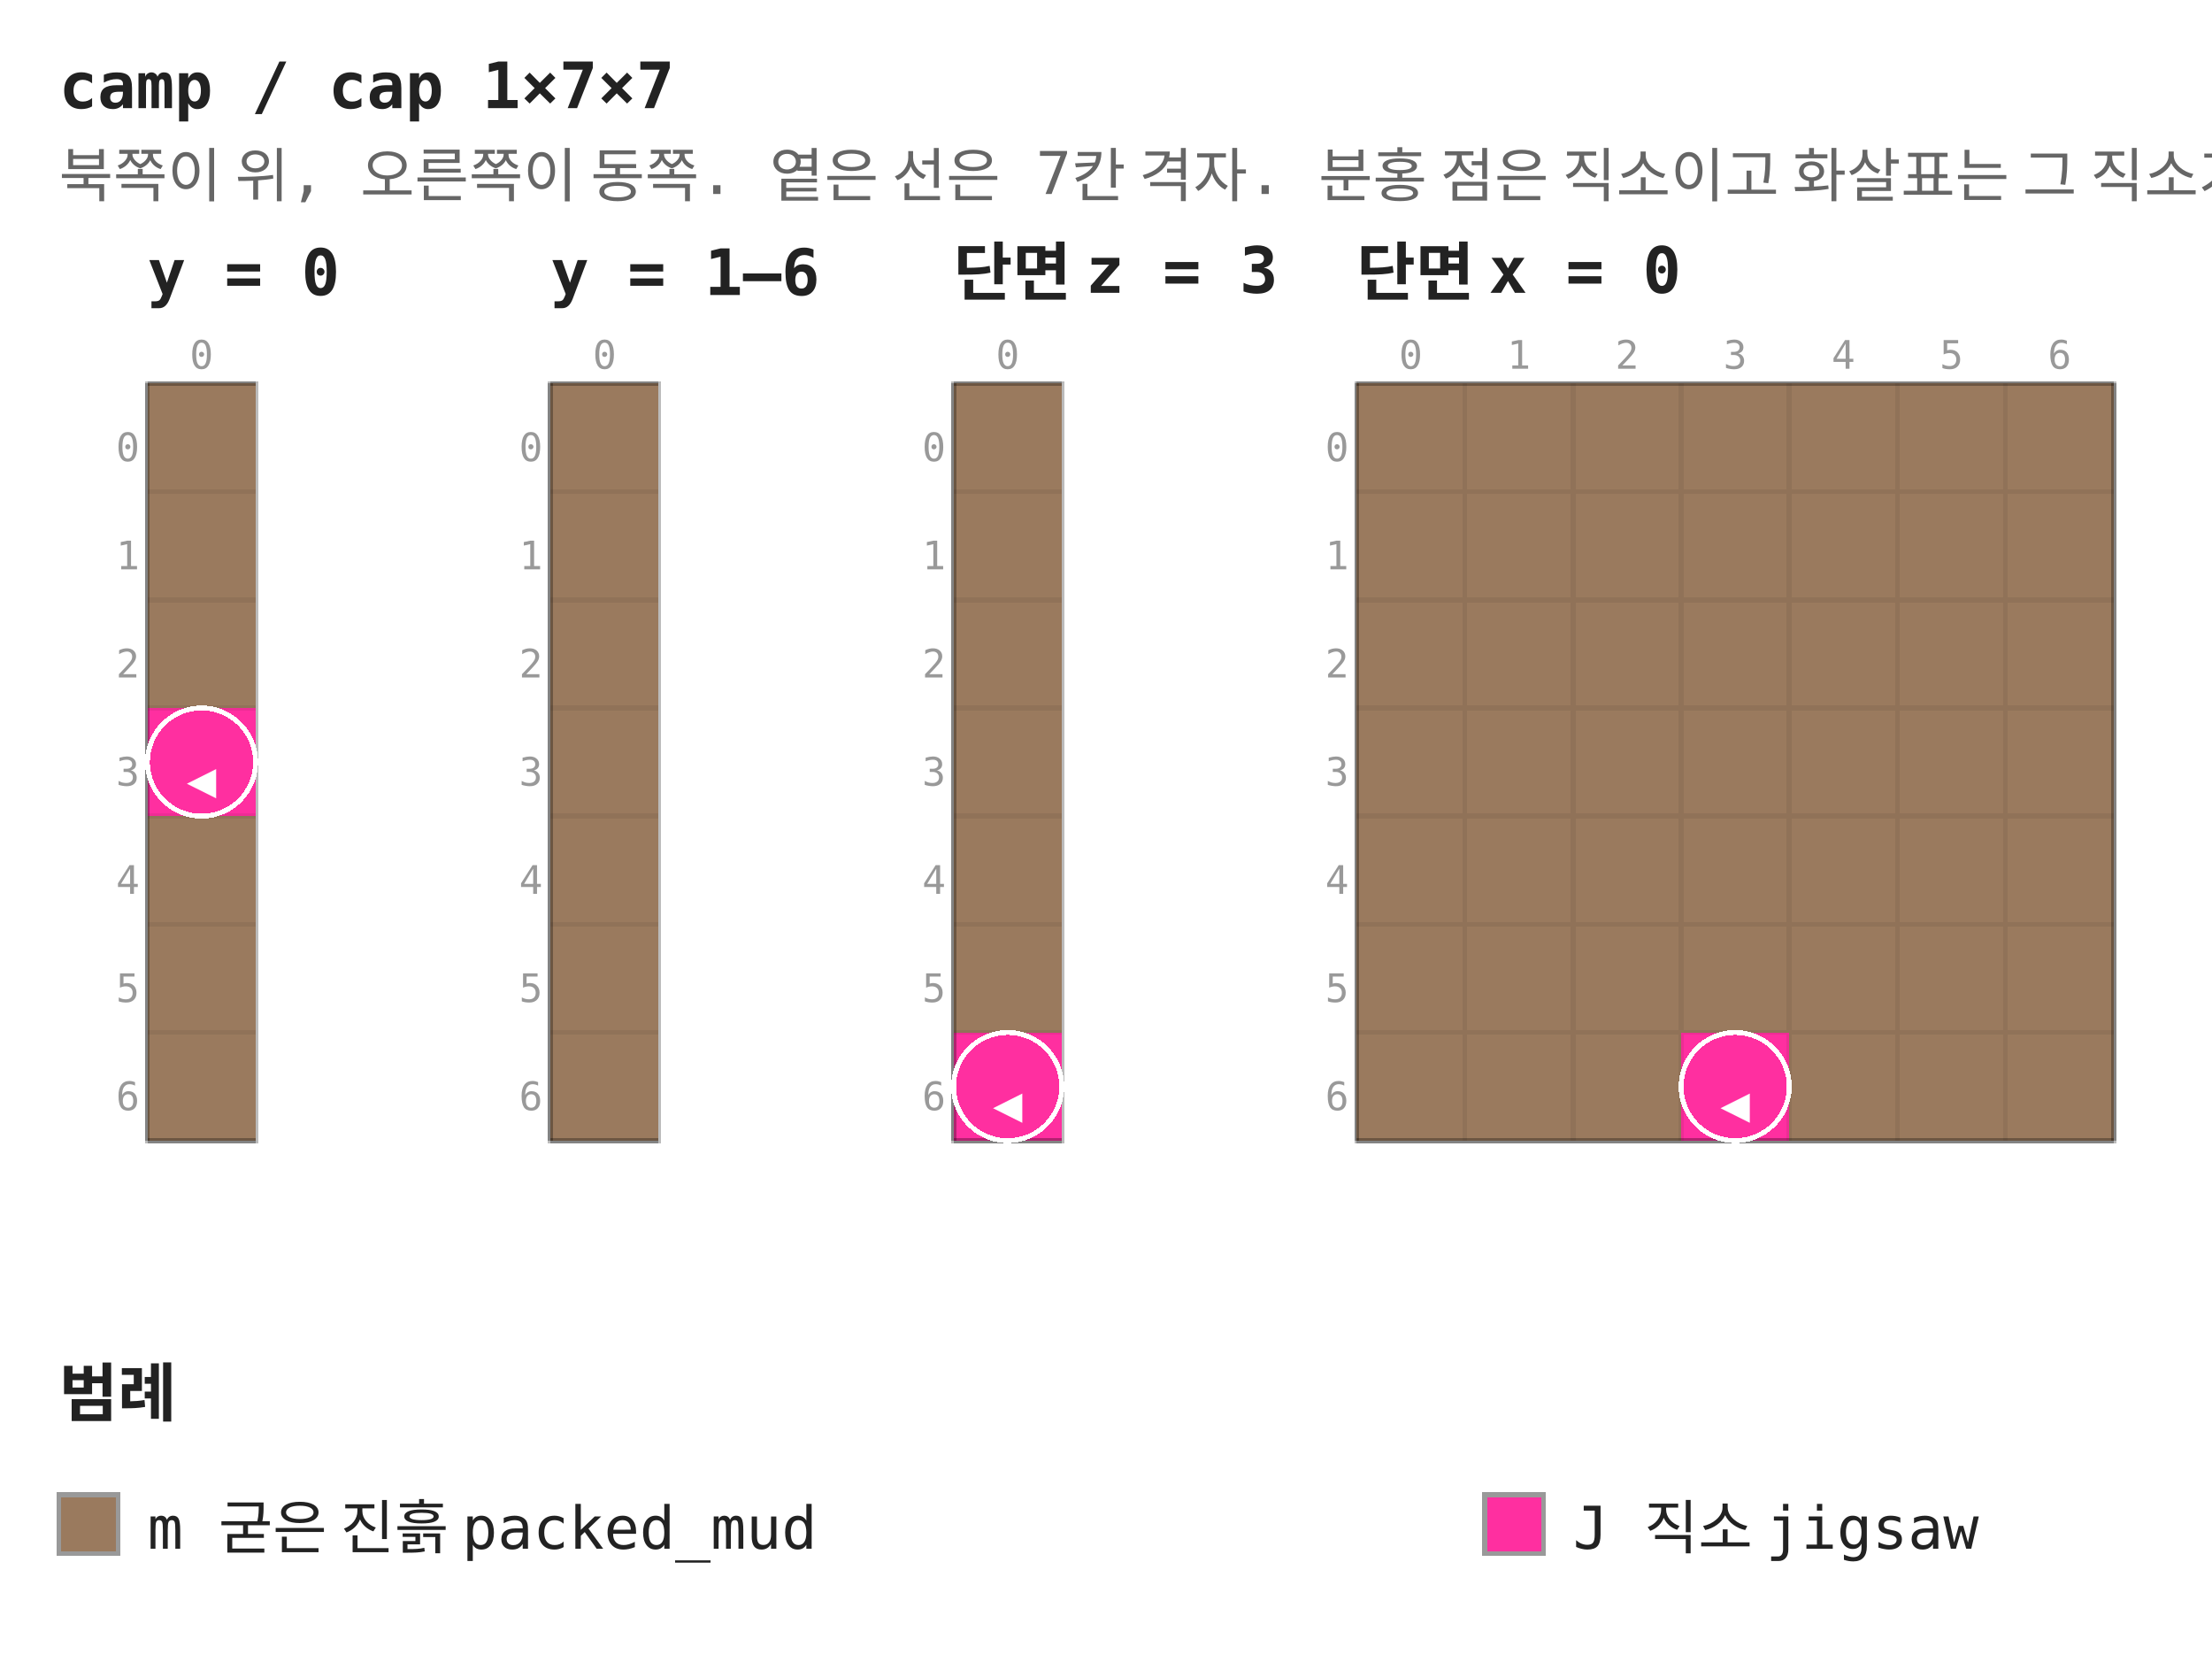
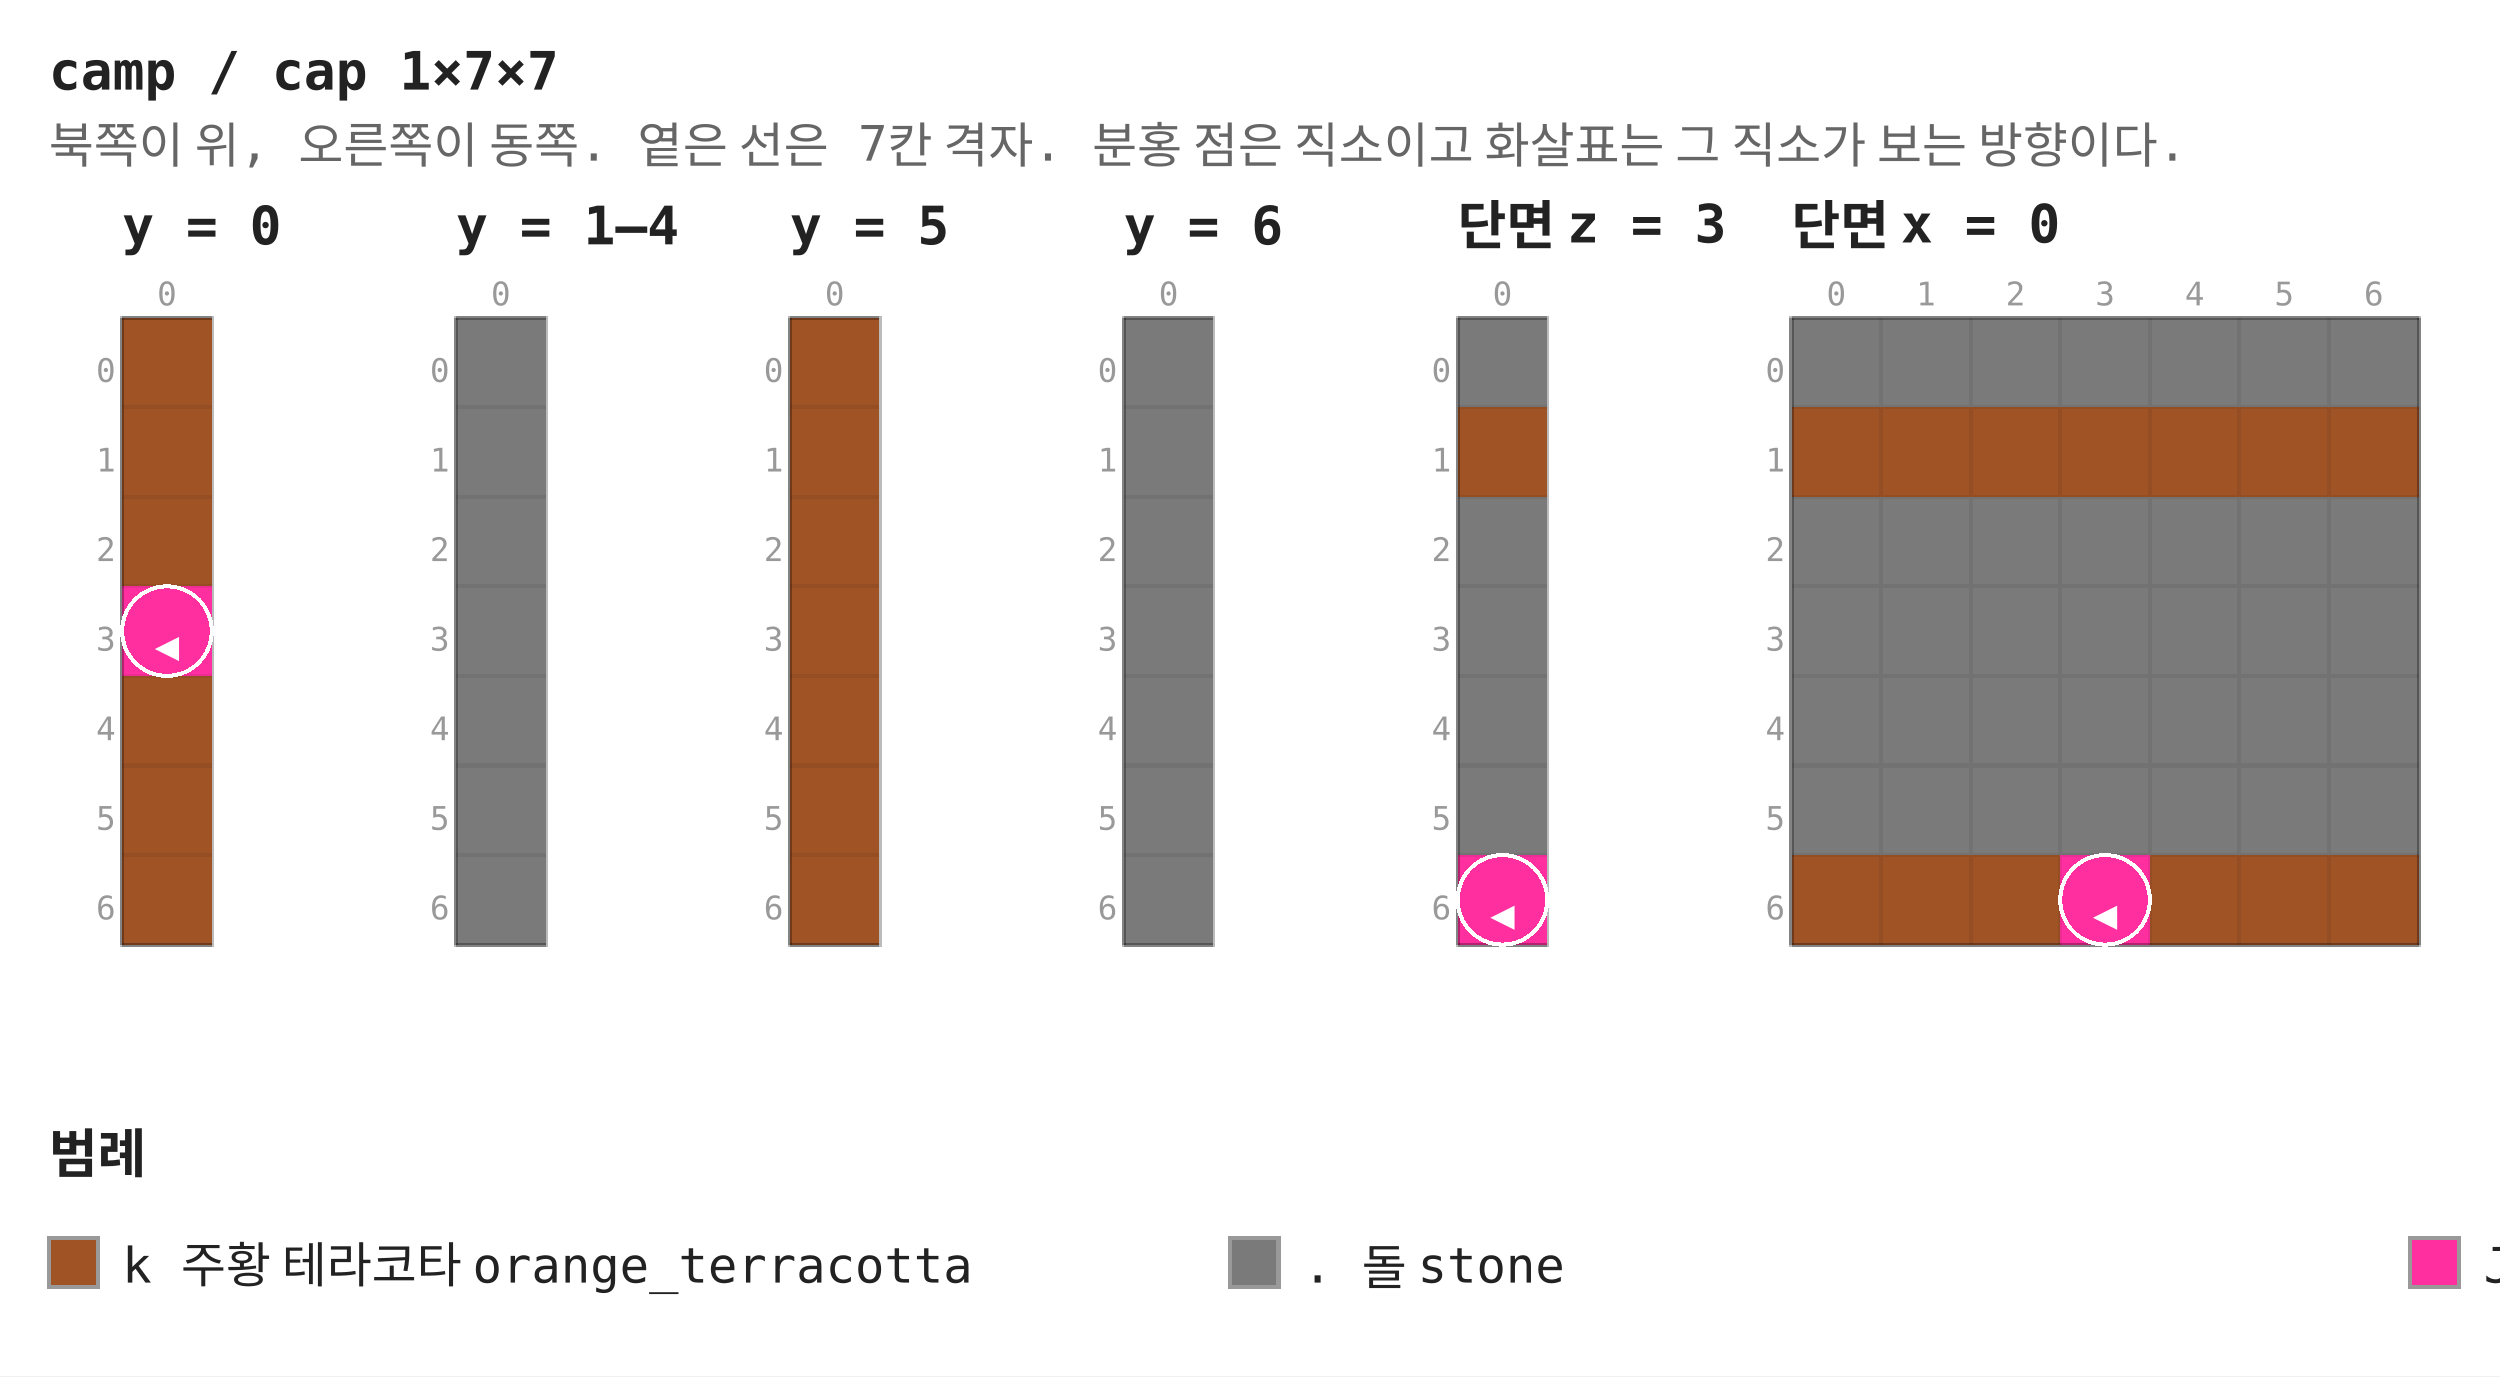
- <svg xmlns="http://www.w3.org/2000/svg" width="450" height="338" viewBox="0 0 450 338" shape-rendering="crispEdges" font-family="Consolas,'Malgun Gothic','Noto Sans KR',monospace">
+ <svg xmlns="http://www.w3.org/2000/svg" width="614" height="338" viewBox="0 0 614 338" shape-rendering="crispEdges" font-family="Consolas,'Malgun Gothic','Noto Sans KR',monospace">
  <style>text{fill:#222;shape-rendering:auto}.cap{font-size:13px;font-weight:bold}.leg{font-size:12px}.sub{font-size:12px;fill:#666}.tick{font-size:8px;fill:#999;text-anchor:middle}.arrow{font-size:10px;fill:#fff;text-anchor:middle}.fine{stroke:#000;stroke-opacity:.07;stroke-width:1;fill:none}.grid{stroke:#000;stroke-opacity:.30;stroke-width:1}</style>
  <rect width="100%" height="100%" fill="#fff" />
  <text x="12" y="22" class="cap" font-size="16">camp / cap   1×7×7</text>
  <text x="12" y="40" class="sub">북쪽이 위, 오른쪽이 동쪽. 옅은 선은 7칸 격자. 분홍 점은 직소이고 화살표는 그 직소가 보는 방향이다.</text>
  <text x="30" y="60" class="cap">y = 0</text>
  <rect x="30" y="78" width="22" height="154" fill="#fbfbfb" stroke="#bbb" />
-   <path transform="translate(30,78) scale(22)" fill="#9a7a5e" d="M0 0h1v1h-1zM0 1h1v1h-1zM0 2h1v1h-1zM0 4h1v1h-1zM0 5h1v1h-1zM0 6h1v1h-1z" />
+   <path transform="translate(30,78) scale(22)" fill="#a05325" d="M0 0h1v1h-1zM0 1h1v1h-1zM0 2h1v1h-1zM0 4h1v1h-1zM0 5h1v1h-1zM0 6h1v1h-1z" />
  <path transform="translate(30,78) scale(22)" fill="#ff2fa0" d="M0 3h1v1h-1z" />
  <path class="fine" d="M30 100h22M30 122h22M30 144h22M30 166h22M30 188h22M30 210h22" />
  <line x1="30" y1="78" x2="30" y2="232" class="grid" />
  <line x1="30" y1="78" x2="52" y2="78" class="grid" />
  <line x1="30" y1="232" x2="52" y2="232" class="grid" />
  <text x="41.0" y="75" class="tick">0</text>
  <text x="26" y="93.8" class="tick" text-anchor="end">0</text>
  <text x="26" y="115.8" class="tick" text-anchor="end">1</text>
  <text x="26" y="137.8" class="tick" text-anchor="end">2</text>
  <text x="26" y="159.8" class="tick" text-anchor="end">3</text>
  <text x="26" y="181.8" class="tick" text-anchor="end">4</text>
  <text x="26" y="203.8" class="tick" text-anchor="end">5</text>
  <text x="26" y="225.8" class="tick" text-anchor="end">6</text>
  <circle cx="41.0" cy="155.0" r="11.0" fill="#ff2fa0" stroke="#fff" />
  <text x="41.0" y="162.0" class="arrow" font-size="19.8">◀</text>
-   <text x="112" y="60" class="cap">y = 1–6</text>
+   <text x="112" y="60" class="cap">y = 1–4</text>
  <rect x="112" y="78" width="22" height="154" fill="#fbfbfb" stroke="#bbb" />
-   <path transform="translate(112,78) scale(22)" fill="#9a7a5e" d="M0 0h1v1h-1zM0 1h1v1h-1zM0 2h1v1h-1zM0 3h1v1h-1zM0 4h1v1h-1zM0 5h1v1h-1zM0 6h1v1h-1z" />
+   <path transform="translate(112,78) scale(22)" fill="#7a7a7a" d="M0 0h1v1h-1zM0 1h1v1h-1zM0 2h1v1h-1zM0 3h1v1h-1zM0 4h1v1h-1zM0 5h1v1h-1zM0 6h1v1h-1z" />
  <path class="fine" d="M112 100h22M112 122h22M112 144h22M112 166h22M112 188h22M112 210h22" />
  <line x1="112" y1="78" x2="112" y2="232" class="grid" />
  <line x1="112" y1="78" x2="134" y2="78" class="grid" />
  <line x1="112" y1="232" x2="134" y2="232" class="grid" />
  <text x="123.0" y="75" class="tick">0</text>
  <text x="108" y="93.8" class="tick" text-anchor="end">0</text>
  <text x="108" y="115.8" class="tick" text-anchor="end">1</text>
  <text x="108" y="137.8" class="tick" text-anchor="end">2</text>
  <text x="108" y="159.8" class="tick" text-anchor="end">3</text>
  <text x="108" y="181.8" class="tick" text-anchor="end">4</text>
  <text x="108" y="203.8" class="tick" text-anchor="end">5</text>
  <text x="108" y="225.8" class="tick" text-anchor="end">6</text>
-   <text x="194" y="60" class="cap">단면 z = 3</text>
+   <text x="194" y="60" class="cap">y = 5</text>
  <rect x="194" y="78" width="22" height="154" fill="#fbfbfb" stroke="#bbb" />
-   <path transform="translate(194,78) scale(22)" fill="#9a7a5e" d="M0 0h1v1h-1zM0 1h1v1h-1zM0 2h1v1h-1zM0 3h1v1h-1zM0 4h1v1h-1zM0 5h1v1h-1z" />
-   <path transform="translate(194,78) scale(22)" fill="#ff2fa0" d="M0 6h1v1h-1z" />
+   <path transform="translate(194,78) scale(22)" fill="#a05325" d="M0 0h1v1h-1zM0 1h1v1h-1zM0 2h1v1h-1zM0 3h1v1h-1zM0 4h1v1h-1zM0 5h1v1h-1zM0 6h1v1h-1z" />
  <path class="fine" d="M194 100h22M194 122h22M194 144h22M194 166h22M194 188h22M194 210h22" />
  <line x1="194" y1="78" x2="194" y2="232" class="grid" />
  <line x1="194" y1="78" x2="216" y2="78" class="grid" />
  <line x1="194" y1="232" x2="216" y2="232" class="grid" />
  <text x="205.0" y="75" class="tick">0</text>
  <text x="190" y="93.8" class="tick" text-anchor="end">0</text>
  <text x="190" y="115.8" class="tick" text-anchor="end">1</text>
  <text x="190" y="137.8" class="tick" text-anchor="end">2</text>
  <text x="190" y="159.8" class="tick" text-anchor="end">3</text>
  <text x="190" y="181.8" class="tick" text-anchor="end">4</text>
  <text x="190" y="203.8" class="tick" text-anchor="end">5</text>
  <text x="190" y="225.8" class="tick" text-anchor="end">6</text>
-   <circle cx="205.0" cy="221.0" r="11.0" fill="#ff2fa0" stroke="#fff" />
-   <text x="205.0" y="228.0" class="arrow" font-size="19.8">◀</text>
-   <text x="276" y="60" class="cap">단면 x = 0</text>
-   <rect x="276" y="78" width="154" height="154" fill="#fbfbfb" stroke="#bbb" />
-   <path transform="translate(276,78) scale(22)" fill="#9a7a5e" d="M0 0h7v1h-7zM0 1h7v1h-7zM0 2h7v1h-7zM0 3h7v1h-7zM0 4h7v1h-7zM0 5h7v1h-7zM0 6h3v1h-3zM4 6h3v1h-3z" />
-   <path transform="translate(276,78) scale(22)" fill="#ff2fa0" d="M3 6h1v1h-1z" />
-   <path class="fine" d="M298 78v154M320 78v154M342 78v154M364 78v154M386 78v154M408 78v154M276 100h154M276 122h154M276 144h154M276 166h154M276 188h154M276 210h154" />
+   <text x="276" y="60" class="cap">y = 6</text>
+   <rect x="276" y="78" width="22" height="154" fill="#fbfbfb" stroke="#bbb" />
+   <path transform="translate(276,78) scale(22)" fill="#7a7a7a" d="M0 0h1v1h-1zM0 1h1v1h-1zM0 2h1v1h-1zM0 3h1v1h-1zM0 4h1v1h-1zM0 5h1v1h-1zM0 6h1v1h-1z" />
+   <path class="fine" d="M276 100h22M276 122h22M276 144h22M276 166h22M276 188h22M276 210h22" />
  <line x1="276" y1="78" x2="276" y2="232" class="grid" />
-   <line x1="430" y1="78" x2="430" y2="232" class="grid" />
-   <line x1="276" y1="78" x2="430" y2="78" class="grid" />
-   <line x1="276" y1="232" x2="430" y2="232" class="grid" />
+   <line x1="276" y1="78" x2="298" y2="78" class="grid" />
+   <line x1="276" y1="232" x2="298" y2="232" class="grid" />
  <text x="287.0" y="75" class="tick">0</text>
-   <text x="309.0" y="75" class="tick">1</text>
-   <text x="331.0" y="75" class="tick">2</text>
-   <text x="353.0" y="75" class="tick">3</text>
-   <text x="375.0" y="75" class="tick">4</text>
-   <text x="397.0" y="75" class="tick">5</text>
-   <text x="419.0" y="75" class="tick">6</text>
  <text x="272" y="93.8" class="tick" text-anchor="end">0</text>
  <text x="272" y="115.8" class="tick" text-anchor="end">1</text>
  <text x="272" y="137.8" class="tick" text-anchor="end">2</text>
  <text x="272" y="159.8" class="tick" text-anchor="end">3</text>
  <text x="272" y="181.8" class="tick" text-anchor="end">4</text>
  <text x="272" y="203.8" class="tick" text-anchor="end">5</text>
  <text x="272" y="225.8" class="tick" text-anchor="end">6</text>
-   <circle cx="353.0" cy="221.0" r="11.0" fill="#ff2fa0" stroke="#fff" />
-   <text x="353.0" y="228.0" class="arrow" font-size="19.8">◀</text>
+   <text x="358" y="60" class="cap">단면 z = 3</text>
+   <rect x="358" y="78" width="22" height="154" fill="#fbfbfb" stroke="#bbb" />
+   <path transform="translate(358,78) scale(22)" fill="#7a7a7a" d="M0 0h1v1h-1zM0 2h1v1h-1zM0 3h1v1h-1zM0 4h1v1h-1zM0 5h1v1h-1z" />
+   <path transform="translate(358,78) scale(22)" fill="#a05325" d="M0 1h1v1h-1z" />
+   <path transform="translate(358,78) scale(22)" fill="#ff2fa0" d="M0 6h1v1h-1z" />
+   <path class="fine" d="M358 100h22M358 122h22M358 144h22M358 166h22M358 188h22M358 210h22" />
+   <line x1="358" y1="78" x2="358" y2="232" class="grid" />
+   <line x1="358" y1="78" x2="380" y2="78" class="grid" />
+   <line x1="358" y1="232" x2="380" y2="232" class="grid" />
+   <text x="369.0" y="75" class="tick">0</text>
+   <text x="354" y="93.8" class="tick" text-anchor="end">0</text>
+   <text x="354" y="115.8" class="tick" text-anchor="end">1</text>
+   <text x="354" y="137.8" class="tick" text-anchor="end">2</text>
+   <text x="354" y="159.8" class="tick" text-anchor="end">3</text>
+   <text x="354" y="181.8" class="tick" text-anchor="end">4</text>
+   <text x="354" y="203.8" class="tick" text-anchor="end">5</text>
+   <text x="354" y="225.8" class="tick" text-anchor="end">6</text>
+   <circle cx="369.0" cy="221.0" r="11.0" fill="#ff2fa0" stroke="#fff" />
+   <text x="369.0" y="228.0" class="arrow" font-size="19.8">◀</text>
+   <text x="440" y="60" class="cap">단면 x = 0</text>
+   <rect x="440" y="78" width="154" height="154" fill="#fbfbfb" stroke="#bbb" />
+   <path transform="translate(440,78) scale(22)" fill="#7a7a7a" d="M0 0h7v1h-7zM0 2h7v1h-7zM0 3h7v1h-7zM0 4h7v1h-7zM0 5h7v1h-7z" />
+   <path transform="translate(440,78) scale(22)" fill="#a05325" d="M0 1h7v1h-7zM0 6h3v1h-3zM4 6h3v1h-3z" />
+   <path transform="translate(440,78) scale(22)" fill="#ff2fa0" d="M3 6h1v1h-1z" />
+   <path class="fine" d="M462 78v154M484 78v154M506 78v154M528 78v154M550 78v154M572 78v154M440 100h154M440 122h154M440 144h154M440 166h154M440 188h154M440 210h154" />
+   <line x1="440" y1="78" x2="440" y2="232" class="grid" />
+   <line x1="594" y1="78" x2="594" y2="232" class="grid" />
+   <line x1="440" y1="78" x2="594" y2="78" class="grid" />
+   <line x1="440" y1="232" x2="594" y2="232" class="grid" />
+   <text x="451.0" y="75" class="tick">0</text>
+   <text x="473.0" y="75" class="tick">1</text>
+   <text x="495.0" y="75" class="tick">2</text>
+   <text x="517.0" y="75" class="tick">3</text>
+   <text x="539.0" y="75" class="tick">4</text>
+   <text x="561.0" y="75" class="tick">5</text>
+   <text x="583.0" y="75" class="tick">6</text>
+   <text x="436" y="93.8" class="tick" text-anchor="end">0</text>
+   <text x="436" y="115.8" class="tick" text-anchor="end">1</text>
+   <text x="436" y="137.8" class="tick" text-anchor="end">2</text>
+   <text x="436" y="159.8" class="tick" text-anchor="end">3</text>
+   <text x="436" y="181.8" class="tick" text-anchor="end">4</text>
+   <text x="436" y="203.8" class="tick" text-anchor="end">5</text>
+   <text x="436" y="225.8" class="tick" text-anchor="end">6</text>
+   <circle cx="517.0" cy="221.0" r="11.0" fill="#ff2fa0" stroke="#fff" />
+   <text x="517.0" y="228.0" class="arrow" font-size="19.8">◀</text>
  <text x="12" y="288" class="cap">범례</text>
-   <rect x="12" y="304" width="12" height="12" fill="#9a7a5e" stroke="#999" />
-   <text x="30" y="315" class="leg">m  굳은 진흙  packed_mud</text>
-   <rect x="302" y="304" width="12" height="12" fill="#ff2fa0" stroke="#999" />
-   <text x="320" y="315" class="leg">J  직소  jigsaw</text>
+   <rect x="12" y="304" width="12" height="12" fill="#a05325" stroke="#999" />
+   <text x="30" y="315" class="leg">k  주황 테라코타  orange_terracotta</text>
+   <rect x="302" y="304" width="12" height="12" fill="#7a7a7a" stroke="#999" />
+   <text x="320" y="315" class="leg">.  돌  stone</text>
+   <rect x="592" y="304" width="12" height="12" fill="#ff2fa0" stroke="#999" />
+   <text x="610" y="315" class="leg">J  직소  jigsaw</text>
</svg>
